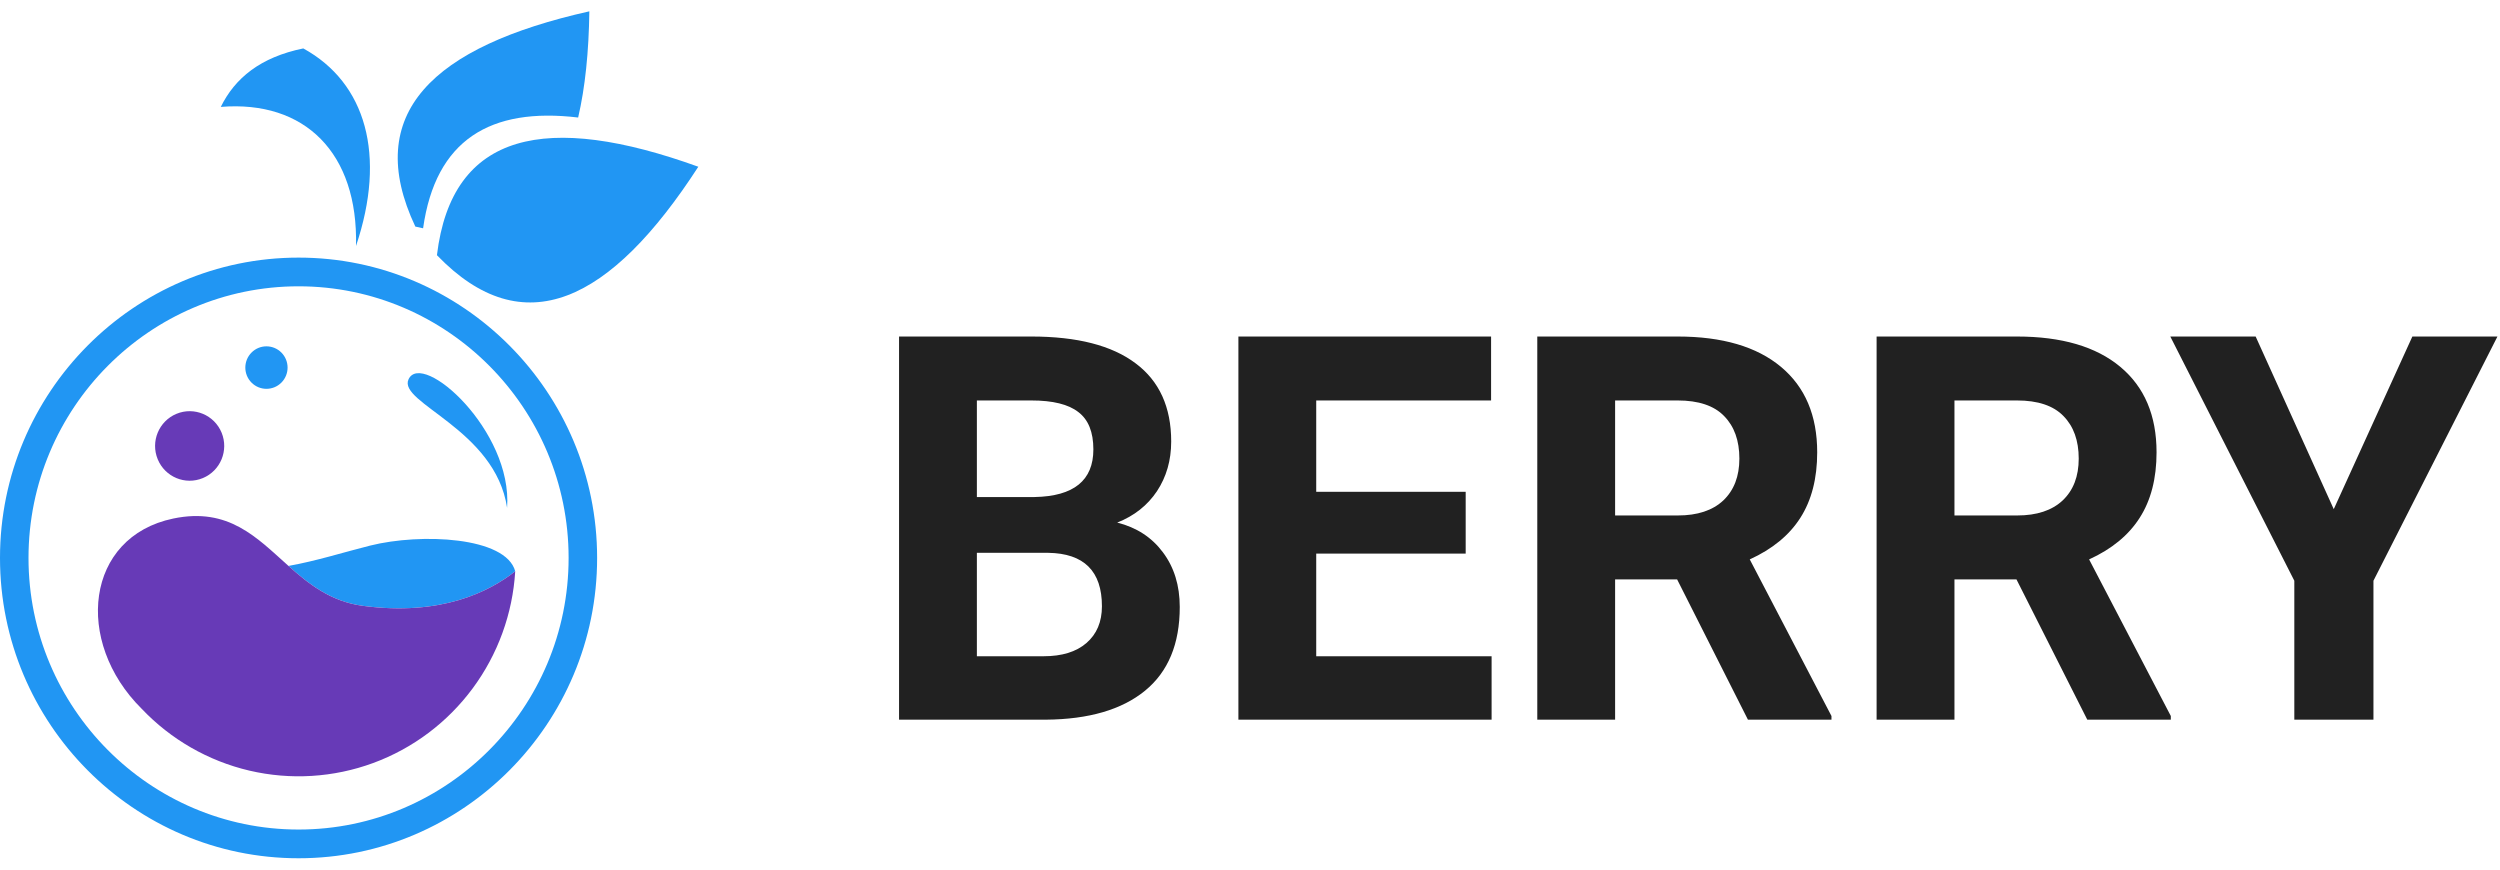
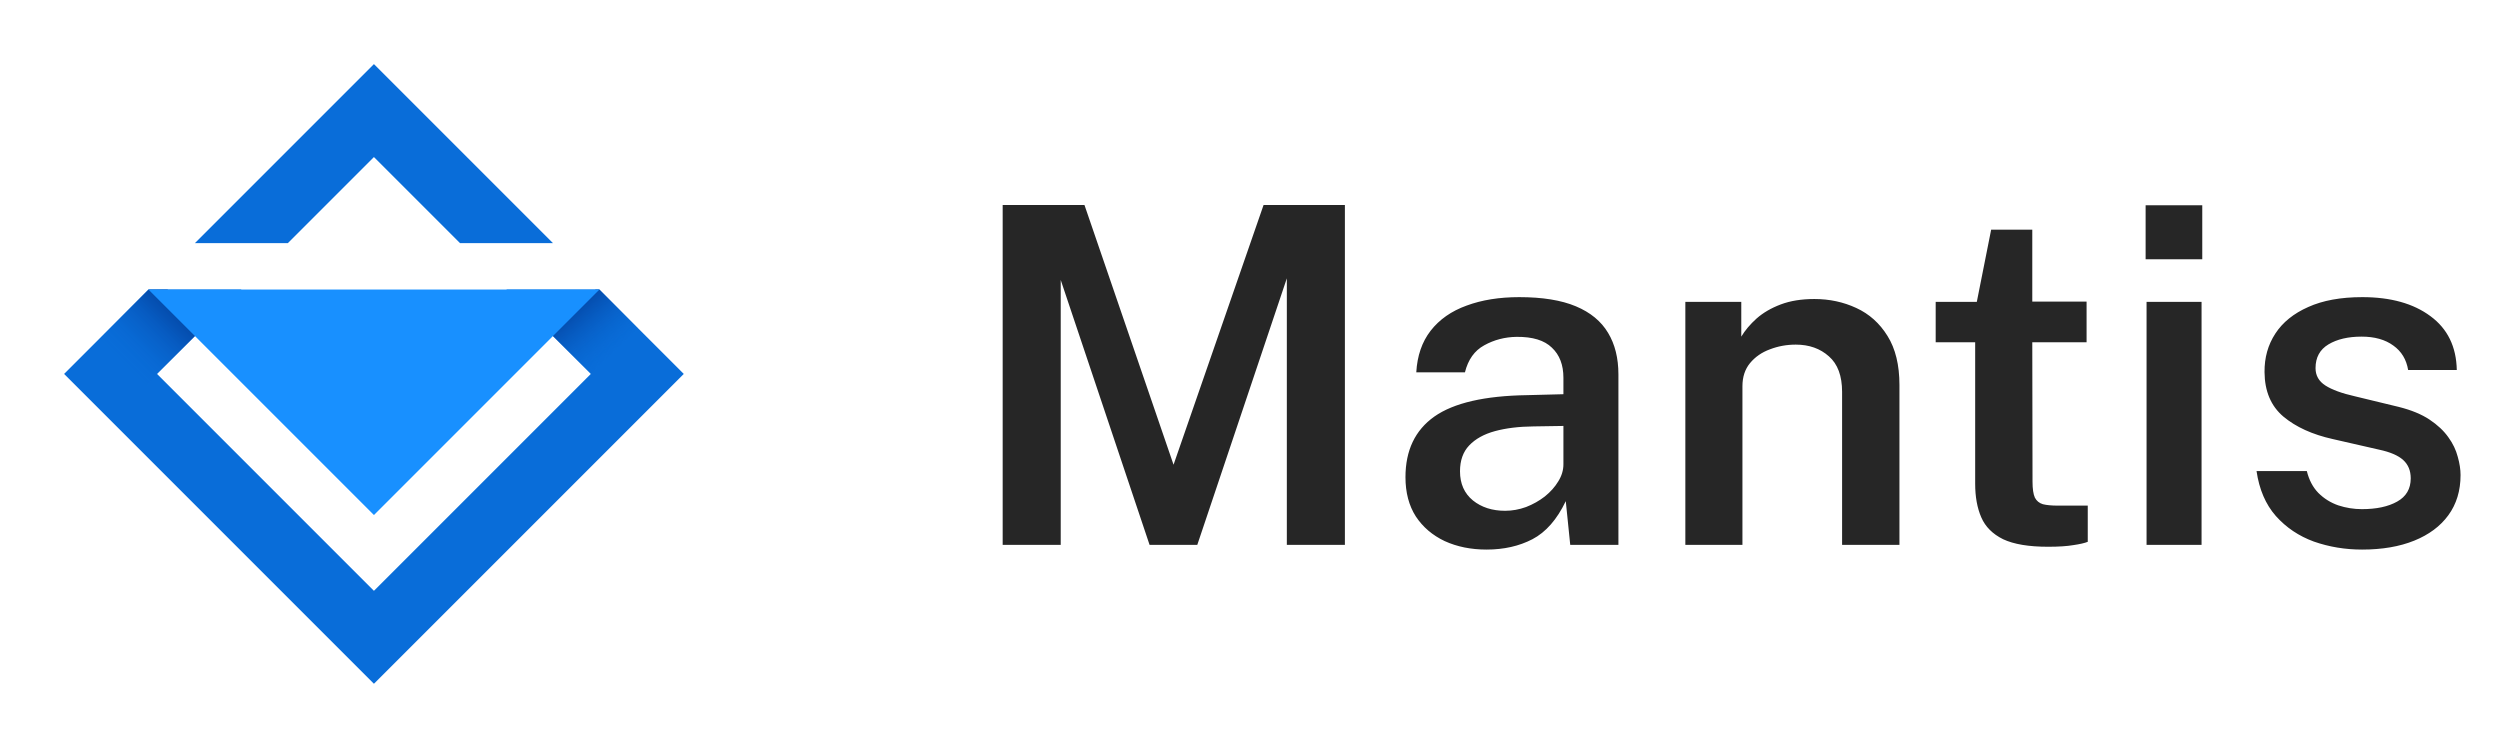
- <svg xmlns="http://www.w3.org/2000/svg" width="92" height="32" viewBox="0 0 92 32" fill="none">
-   <path d="M33.085 26.484V12.384H37.954C39.641 12.384 40.92 12.713 41.792 13.372C42.664 14.024 43.1 14.982 43.1 16.248C43.1 16.939 42.925 17.549 42.575 18.078C42.225 18.601 41.738 18.985 41.114 19.231C41.827 19.411 42.387 19.776 42.795 20.325C43.208 20.874 43.415 21.545 43.415 22.339C43.415 23.695 42.989 24.721 42.136 25.419C41.283 26.116 40.067 26.471 38.489 26.484H33.085ZM35.949 20.344V24.15H38.403C39.078 24.15 39.603 23.989 39.978 23.666C40.36 23.337 40.551 22.885 40.551 22.31C40.551 21.019 39.892 20.364 38.575 20.344H35.949ZM35.949 18.291H38.069C39.514 18.265 40.236 17.681 40.236 16.538C40.236 15.899 40.051 15.441 39.682 15.163C39.319 14.879 38.743 14.737 37.954 14.737H35.949V18.291ZM53.937 20.373H48.437V24.15H54.891V26.484H45.573V12.384H54.872V14.737H48.437V18.098H53.937V20.373ZM61.718 21.322H59.436V26.484H56.572V12.384H61.736C63.379 12.384 64.645 12.755 65.537 13.498C66.428 14.24 66.873 15.289 66.873 16.645C66.873 17.607 66.666 18.411 66.253 19.056C65.846 19.695 65.225 20.206 64.391 20.586L67.398 26.349V26.484H64.324L61.718 21.322ZM59.436 18.969H61.746C62.466 18.969 63.023 18.785 63.417 18.417C63.811 18.043 64.009 17.529 64.009 16.877C64.009 16.212 63.821 15.689 63.446 15.309C63.077 14.928 62.507 14.737 61.736 14.737H59.436V18.969ZM74.206 21.322H71.924V26.484H69.059V12.384H74.225C75.867 12.384 77.134 12.755 78.025 13.498C78.916 14.24 79.361 15.289 79.361 16.645C79.361 17.607 79.154 18.411 78.74 19.056C78.333 19.695 77.713 20.206 76.879 20.586L79.886 26.349V26.484H76.812L74.206 21.322ZM71.924 18.969H74.234C74.953 18.969 75.51 18.785 75.905 18.417C76.3 18.043 76.497 17.529 76.497 16.877C76.497 16.212 76.309 15.689 75.934 15.309C75.564 14.928 74.995 14.737 74.225 14.737H71.924V18.969ZM85.882 18.737L88.775 12.384H91.906L87.343 21.371V26.484H84.431V21.371L79.867 12.384H83.008L85.882 18.737Z" fill="#212121" />
-   <path d="M10.987 31.584C4.928 31.584 0 26.626 0 20.532C0 14.438 4.929 9.48 10.987 9.48C17.045 9.48 21.974 14.438 21.974 20.532C21.974 26.626 17.046 31.584 10.987 31.584ZM10.987 10.536C5.508 10.536 1.049 15.02 1.049 20.532C1.049 26.044 5.508 30.527 10.987 30.527C16.466 30.527 20.925 26.043 20.925 20.531C20.925 15.019 16.467 10.536 10.987 10.536Z" fill="#2196F3" />
-   <path d="M18.96 21.023C18.618 19.748 15.485 19.611 13.62 20.078C12.644 20.323 11.646 20.643 10.616 20.826C11.37 21.499 12.179 22.135 13.34 22.293C16.221 22.684 18.011 21.775 18.96 21.023Z" fill="#2196F3" />
-   <path d="M13.34 22.293C12.176 22.135 11.37 21.499 10.616 20.826C9.45 19.786 8.413 18.658 6.377 19.082C3.141 19.757 2.715 23.608 5.214 26.083C6.287 27.213 7.665 28.004 9.178 28.359C10.691 28.713 12.274 28.616 13.733 28.079C15.192 27.542 16.464 26.588 17.392 25.335C18.321 24.082 18.866 22.584 18.96 21.023C18.011 21.775 16.221 22.684 13.34 22.293Z" fill="#673AB7" />
-   <path d="M15.034 13.959C14.63 14.829 18.23 15.796 18.661 18.688C18.869 15.841 15.534 12.882 15.034 13.959Z" fill="#2196F3" />
-   <path d="M7.466 17.593C8.115 17.323 8.423 16.575 8.155 15.922C7.886 15.269 7.142 14.959 6.493 15.229C5.844 15.5 5.535 16.248 5.804 16.901C6.073 17.554 6.817 17.864 7.466 17.593Z" fill="#673AB7" />
-   <path d="M10.355 14.08C10.659 13.775 10.659 13.28 10.355 12.974C10.051 12.669 9.559 12.669 9.256 12.974C8.952 13.28 8.952 13.775 9.256 14.08C9.559 14.385 10.051 14.385 10.355 14.08Z" fill="#2196F3" />
-   <path d="M13.101 9.052C14.225 5.715 13.47 3.049 11.161 1.782C9.584 2.105 8.647 2.873 8.125 3.934C11.22 3.682 13.184 5.63 13.101 9.052Z" fill="#2196F3" />
-   <path d="M25.698 6.136C20.139 4.129 16.63 4.818 16.079 9.391C19.265 12.697 22.474 11.115 25.698 6.136Z" fill="#2196F3" />
-   <path d="M21.276 4.325C21.534 3.217 21.668 1.908 21.688 0.417C15.923 1.709 13.322 4.177 15.284 8.338C15.382 8.362 15.475 8.381 15.57 8.401C16.028 5.144 18.046 3.938 21.276 4.325Z" fill="#2196F3" />
+ <svg xmlns="http://www.w3.org/2000/svg" width="117" height="35" viewBox="0 0 117 35" fill="none">
+   <path d="M4.636 15.864L6.948 13.552L6.95 13.55H11.301L9.57 15.281L9.123 15.727L7.35 17.5L7.57 17.72L17.5 27.65L27.65 17.5L25.877 15.727L25.752 15.602L23.699 13.55H28.05L28.052 13.552L29.864 15.364L32 17.5L17.5 32L3 17.5L4.636 15.864ZM17.5 3L25.878 11.378H21.528L17.5 7.35L13.472 11.378H9.122L17.5 3Z" fill="#096DD9" />
+   <path d="M7.35 17.5L9.123 15.727L9.57 15.28L7.84 13.55H6.951L6.948 13.552L4.636 15.864L6.855 18.073L7.35 17.5Z" fill="url(#paint0_linear_114034_8280)" />
+   <path d="M25.877 15.727L27.65 17.5L27.474 17.675L27.475 17.676L29.864 15.364L28.052 13.552L28.049 13.55H27.873L25.752 15.602L25.877 15.727Z" fill="url(#paint1_linear_114034_8280)" />
+   <path d="M6.945 13.55L6.948 13.552L9.123 15.727L17.5 24.104L28.054 13.55H6.945Z" fill="#1890FF" />
+   <path d="M46.925 25.5V9.594H50.753L54.922 21.749L59.135 9.594H62.941V25.5H60.224V13.026L56.033 25.5H53.8L49.642 13.103V25.5H46.925ZM69.571 25.72C68.845 25.72 68.192 25.588 67.613 25.324C67.041 25.053 66.59 24.668 66.26 24.169C65.937 23.663 65.776 23.051 65.776 22.332C65.776 21.078 66.227 20.132 67.129 19.494C68.038 18.856 69.487 18.522 71.474 18.493L73.168 18.449V17.679C73.168 17.078 72.988 16.608 72.629 16.271C72.277 15.926 71.727 15.758 70.979 15.765C70.429 15.772 69.923 15.904 69.461 16.161C69.006 16.41 68.706 16.832 68.559 17.426H66.282C66.326 16.649 66.55 16 66.953 15.479C67.364 14.951 67.925 14.559 68.636 14.302C69.347 14.038 70.169 13.906 71.1 13.906C72.185 13.906 73.069 14.049 73.751 14.335C74.433 14.621 74.935 15.035 75.258 15.578C75.581 16.113 75.742 16.762 75.742 17.525V25.5H73.487L73.278 23.454C72.867 24.312 72.347 24.906 71.716 25.236C71.093 25.559 70.378 25.72 69.571 25.72ZM70.44 23.905C70.77 23.905 71.096 23.846 71.419 23.729C71.742 23.604 72.035 23.439 72.299 23.234C72.563 23.021 72.772 22.787 72.926 22.53C73.087 22.273 73.168 22.006 73.168 21.727V19.934L71.771 19.956C71.082 19.963 70.48 20.037 69.967 20.176C69.454 20.315 69.05 20.539 68.757 20.847C68.471 21.148 68.328 21.551 68.328 22.057C68.328 22.636 68.53 23.091 68.933 23.421C69.336 23.744 69.839 23.905 70.44 23.905ZM78.874 25.5V14.126H81.492V15.754C81.668 15.461 81.906 15.178 82.207 14.907C82.514 14.636 82.892 14.416 83.34 14.247C83.787 14.078 84.311 13.994 84.912 13.994C85.617 13.994 86.269 14.133 86.871 14.412C87.479 14.691 87.967 15.127 88.334 15.721C88.707 16.315 88.894 17.081 88.894 18.02V25.5H86.21V18.339C86.21 17.591 86.005 17.037 85.594 16.678C85.184 16.311 84.667 16.128 84.043 16.128C83.618 16.128 83.215 16.201 82.834 16.348C82.452 16.487 82.141 16.704 81.898 16.997C81.664 17.283 81.546 17.642 81.546 18.075V25.5H78.874ZM97.652 16.018H95.111L95.122 22.541C95.122 22.878 95.159 23.128 95.232 23.289C95.313 23.443 95.437 23.546 95.606 23.597C95.782 23.641 96.017 23.663 96.31 23.663H97.707V25.357C97.56 25.416 97.337 25.467 97.036 25.511C96.743 25.562 96.347 25.588 95.848 25.588C94.946 25.588 94.246 25.471 93.747 25.236C93.256 24.994 92.915 24.653 92.724 24.213C92.533 23.773 92.438 23.249 92.438 22.64V16.018H90.59V14.126H92.515L93.186 10.749H95.111V14.115H97.652V16.018ZM103.033 14.126V25.5H100.459V14.126H103.033ZM103.066 9.605V12.135H100.415V9.605H103.066ZM110.545 25.72C109.753 25.72 109.001 25.595 108.29 25.346C107.586 25.089 106.992 24.69 106.508 24.147C106.031 23.604 105.731 22.904 105.606 22.046H107.96C108.063 22.464 108.242 22.805 108.499 23.069C108.763 23.333 109.075 23.527 109.434 23.652C109.793 23.769 110.16 23.828 110.534 23.828C111.216 23.828 111.766 23.711 112.184 23.476C112.609 23.241 112.822 22.878 112.822 22.387C112.822 22.028 112.705 21.742 112.47 21.529C112.235 21.316 111.861 21.155 111.348 21.045L109.181 20.55C108.22 20.337 107.447 19.985 106.86 19.494C106.281 19.003 105.987 18.31 105.98 17.415C105.973 16.74 106.141 16.139 106.486 15.611C106.831 15.083 107.344 14.669 108.026 14.368C108.708 14.06 109.551 13.906 110.556 13.906C111.883 13.906 112.947 14.203 113.746 14.797C114.545 15.384 114.956 16.223 114.978 17.316H112.701C112.62 16.825 112.389 16.443 112.008 16.172C111.627 15.893 111.132 15.754 110.523 15.754C109.892 15.754 109.375 15.875 108.972 16.117C108.569 16.359 108.367 16.729 108.367 17.228C108.367 17.573 108.521 17.844 108.829 18.042C109.137 18.24 109.599 18.409 110.215 18.548L112.261 19.043C112.848 19.19 113.328 19.388 113.702 19.637C114.076 19.886 114.369 20.161 114.582 20.462C114.795 20.755 114.941 21.06 115.022 21.375C115.11 21.683 115.154 21.969 115.154 22.233C115.154 22.966 114.963 23.593 114.582 24.114C114.208 24.627 113.676 25.023 112.987 25.302C112.298 25.581 111.484 25.72 110.545 25.72Z" fill="#262626" />
+   <defs>
+     <linearGradient id="paint0_linear_114034_8280" x1="8.625" y1="14.089" x2="5.567" y2="17.147" gradientUnits="userSpaceOnUse">
+       <stop stop-color="#023B95" />
+       <stop offset="0.964" stop-color="#096CD9" stop-opacity="0" />
+     </linearGradient>
+     <linearGradient id="paint1_linear_114034_8280" x1="26.267" y1="14.128" x2="28.74" y2="16.938" gradientUnits="userSpaceOnUse">
+       <stop stop-color="#023B95" />
+       <stop offset="1" stop-color="#096DD9" stop-opacity="0" />
+     </linearGradient>
+   </defs>
</svg>
